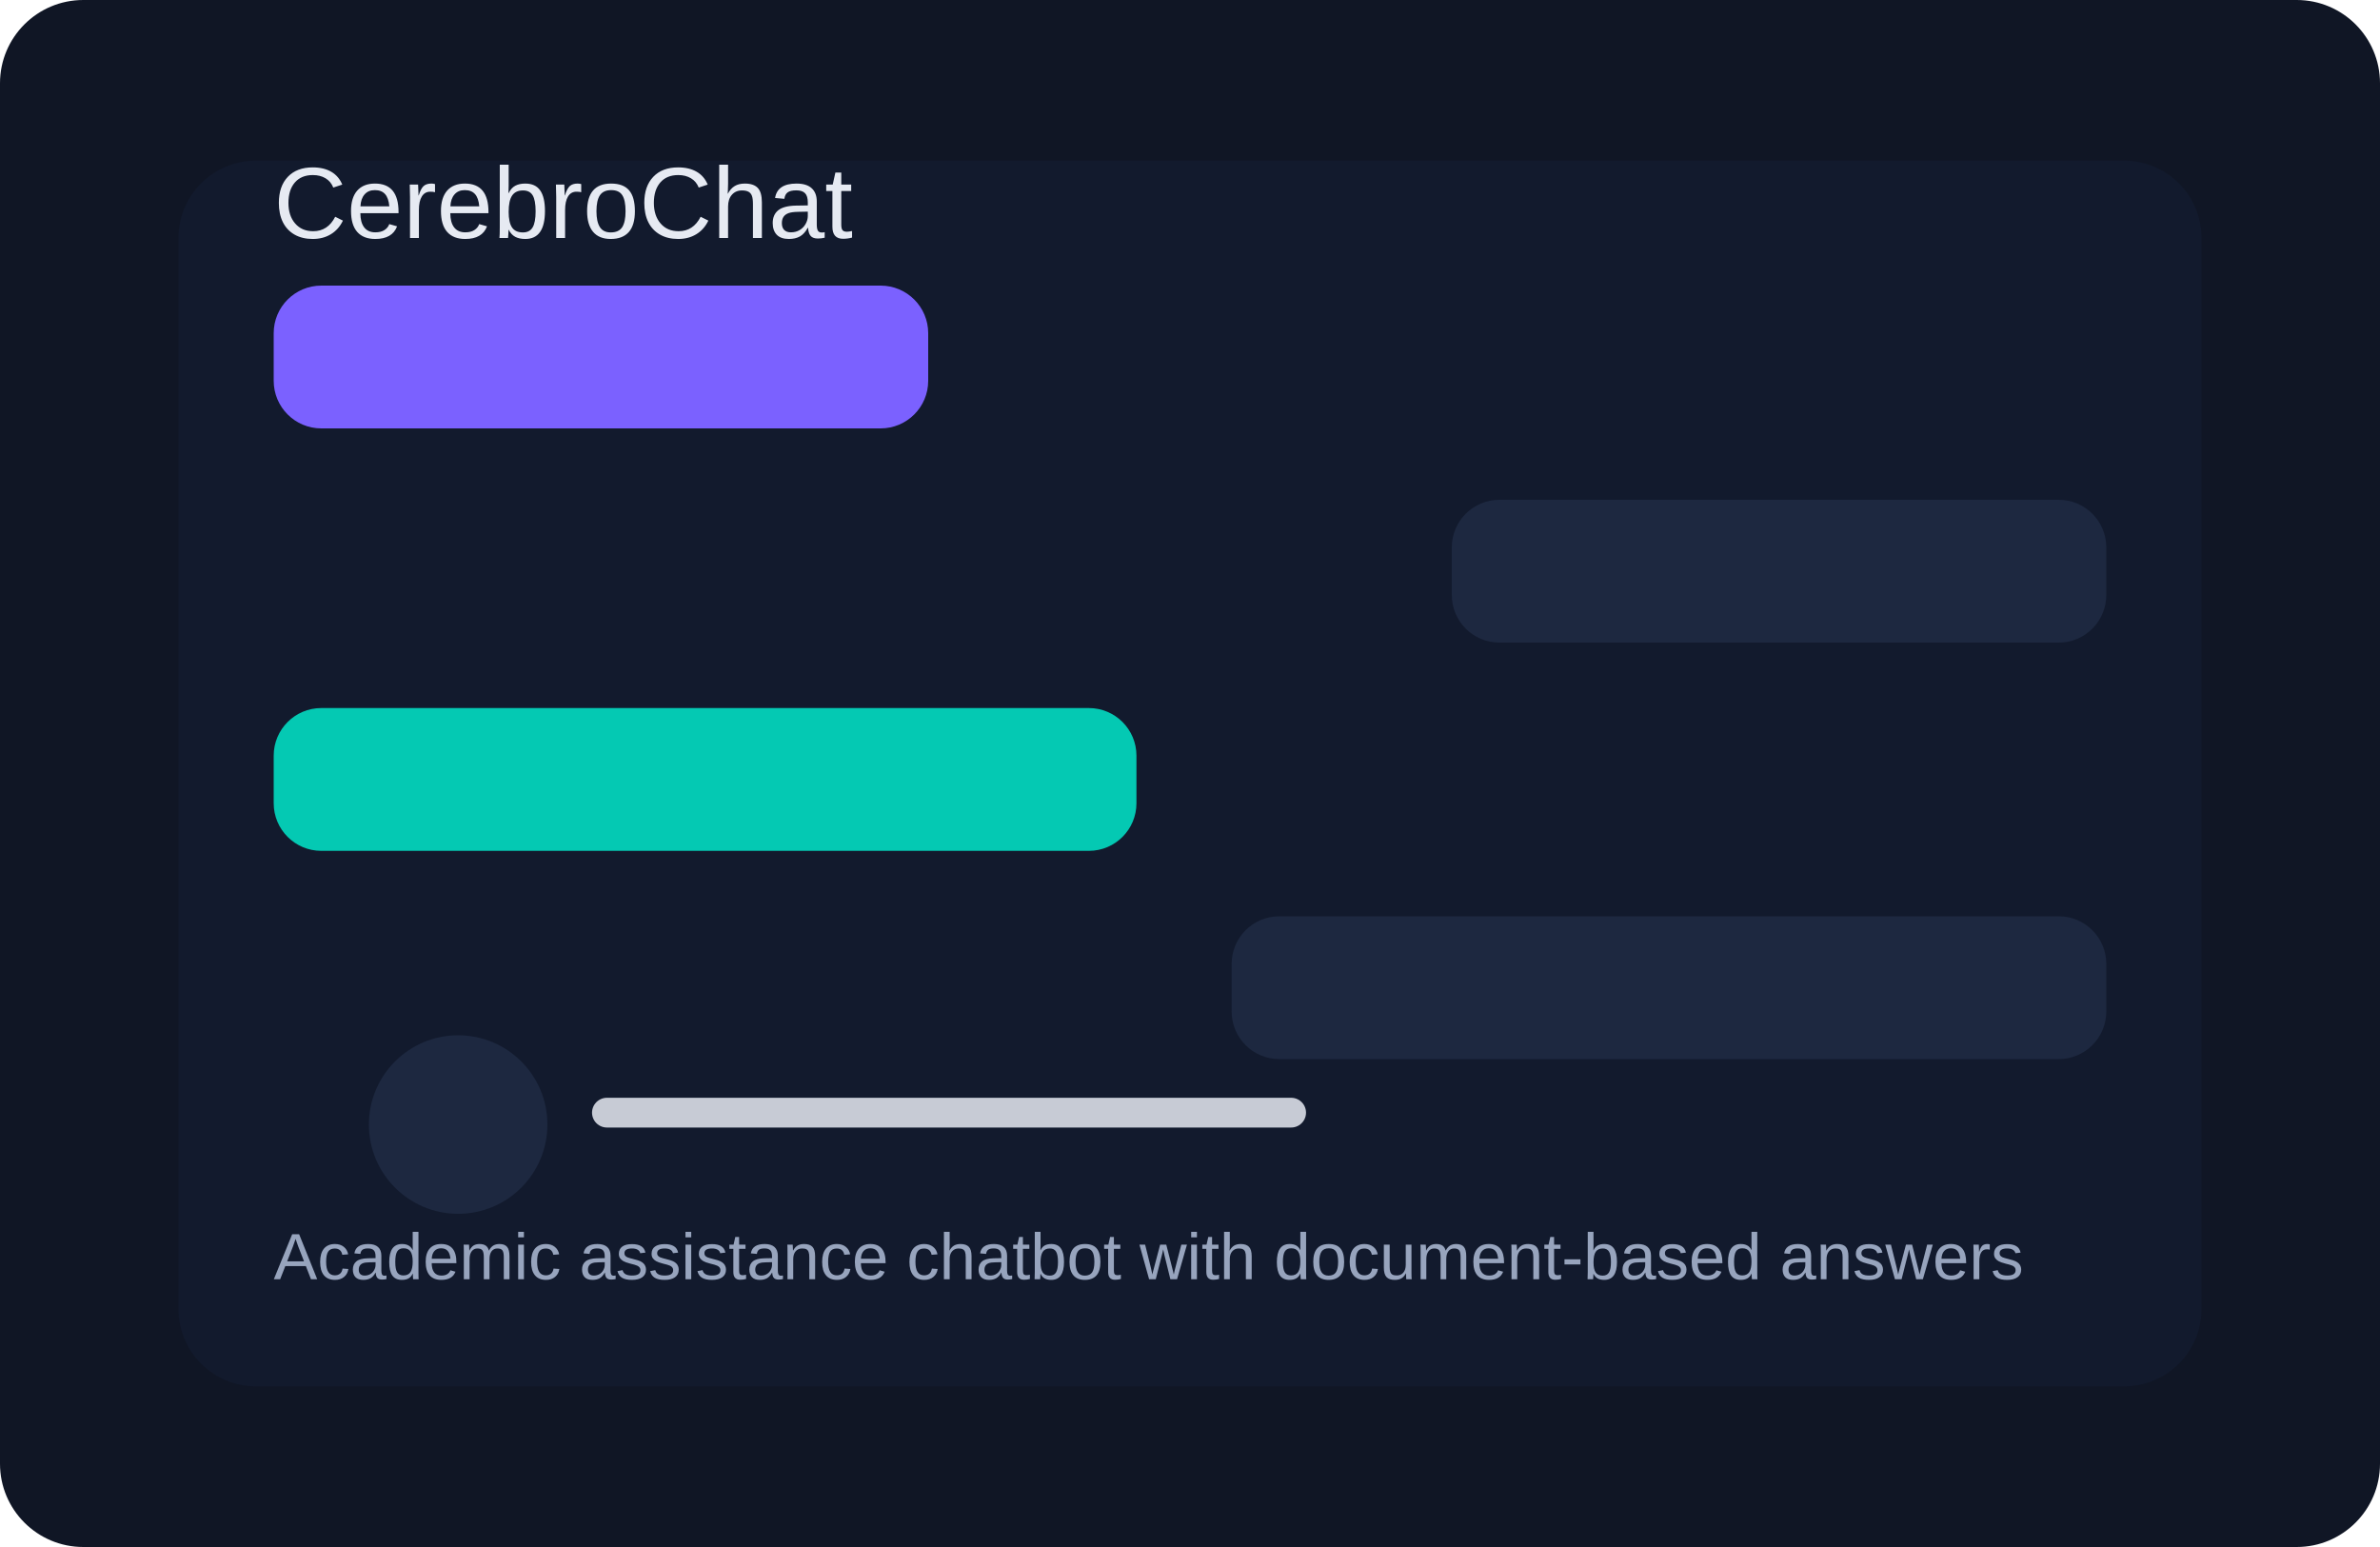
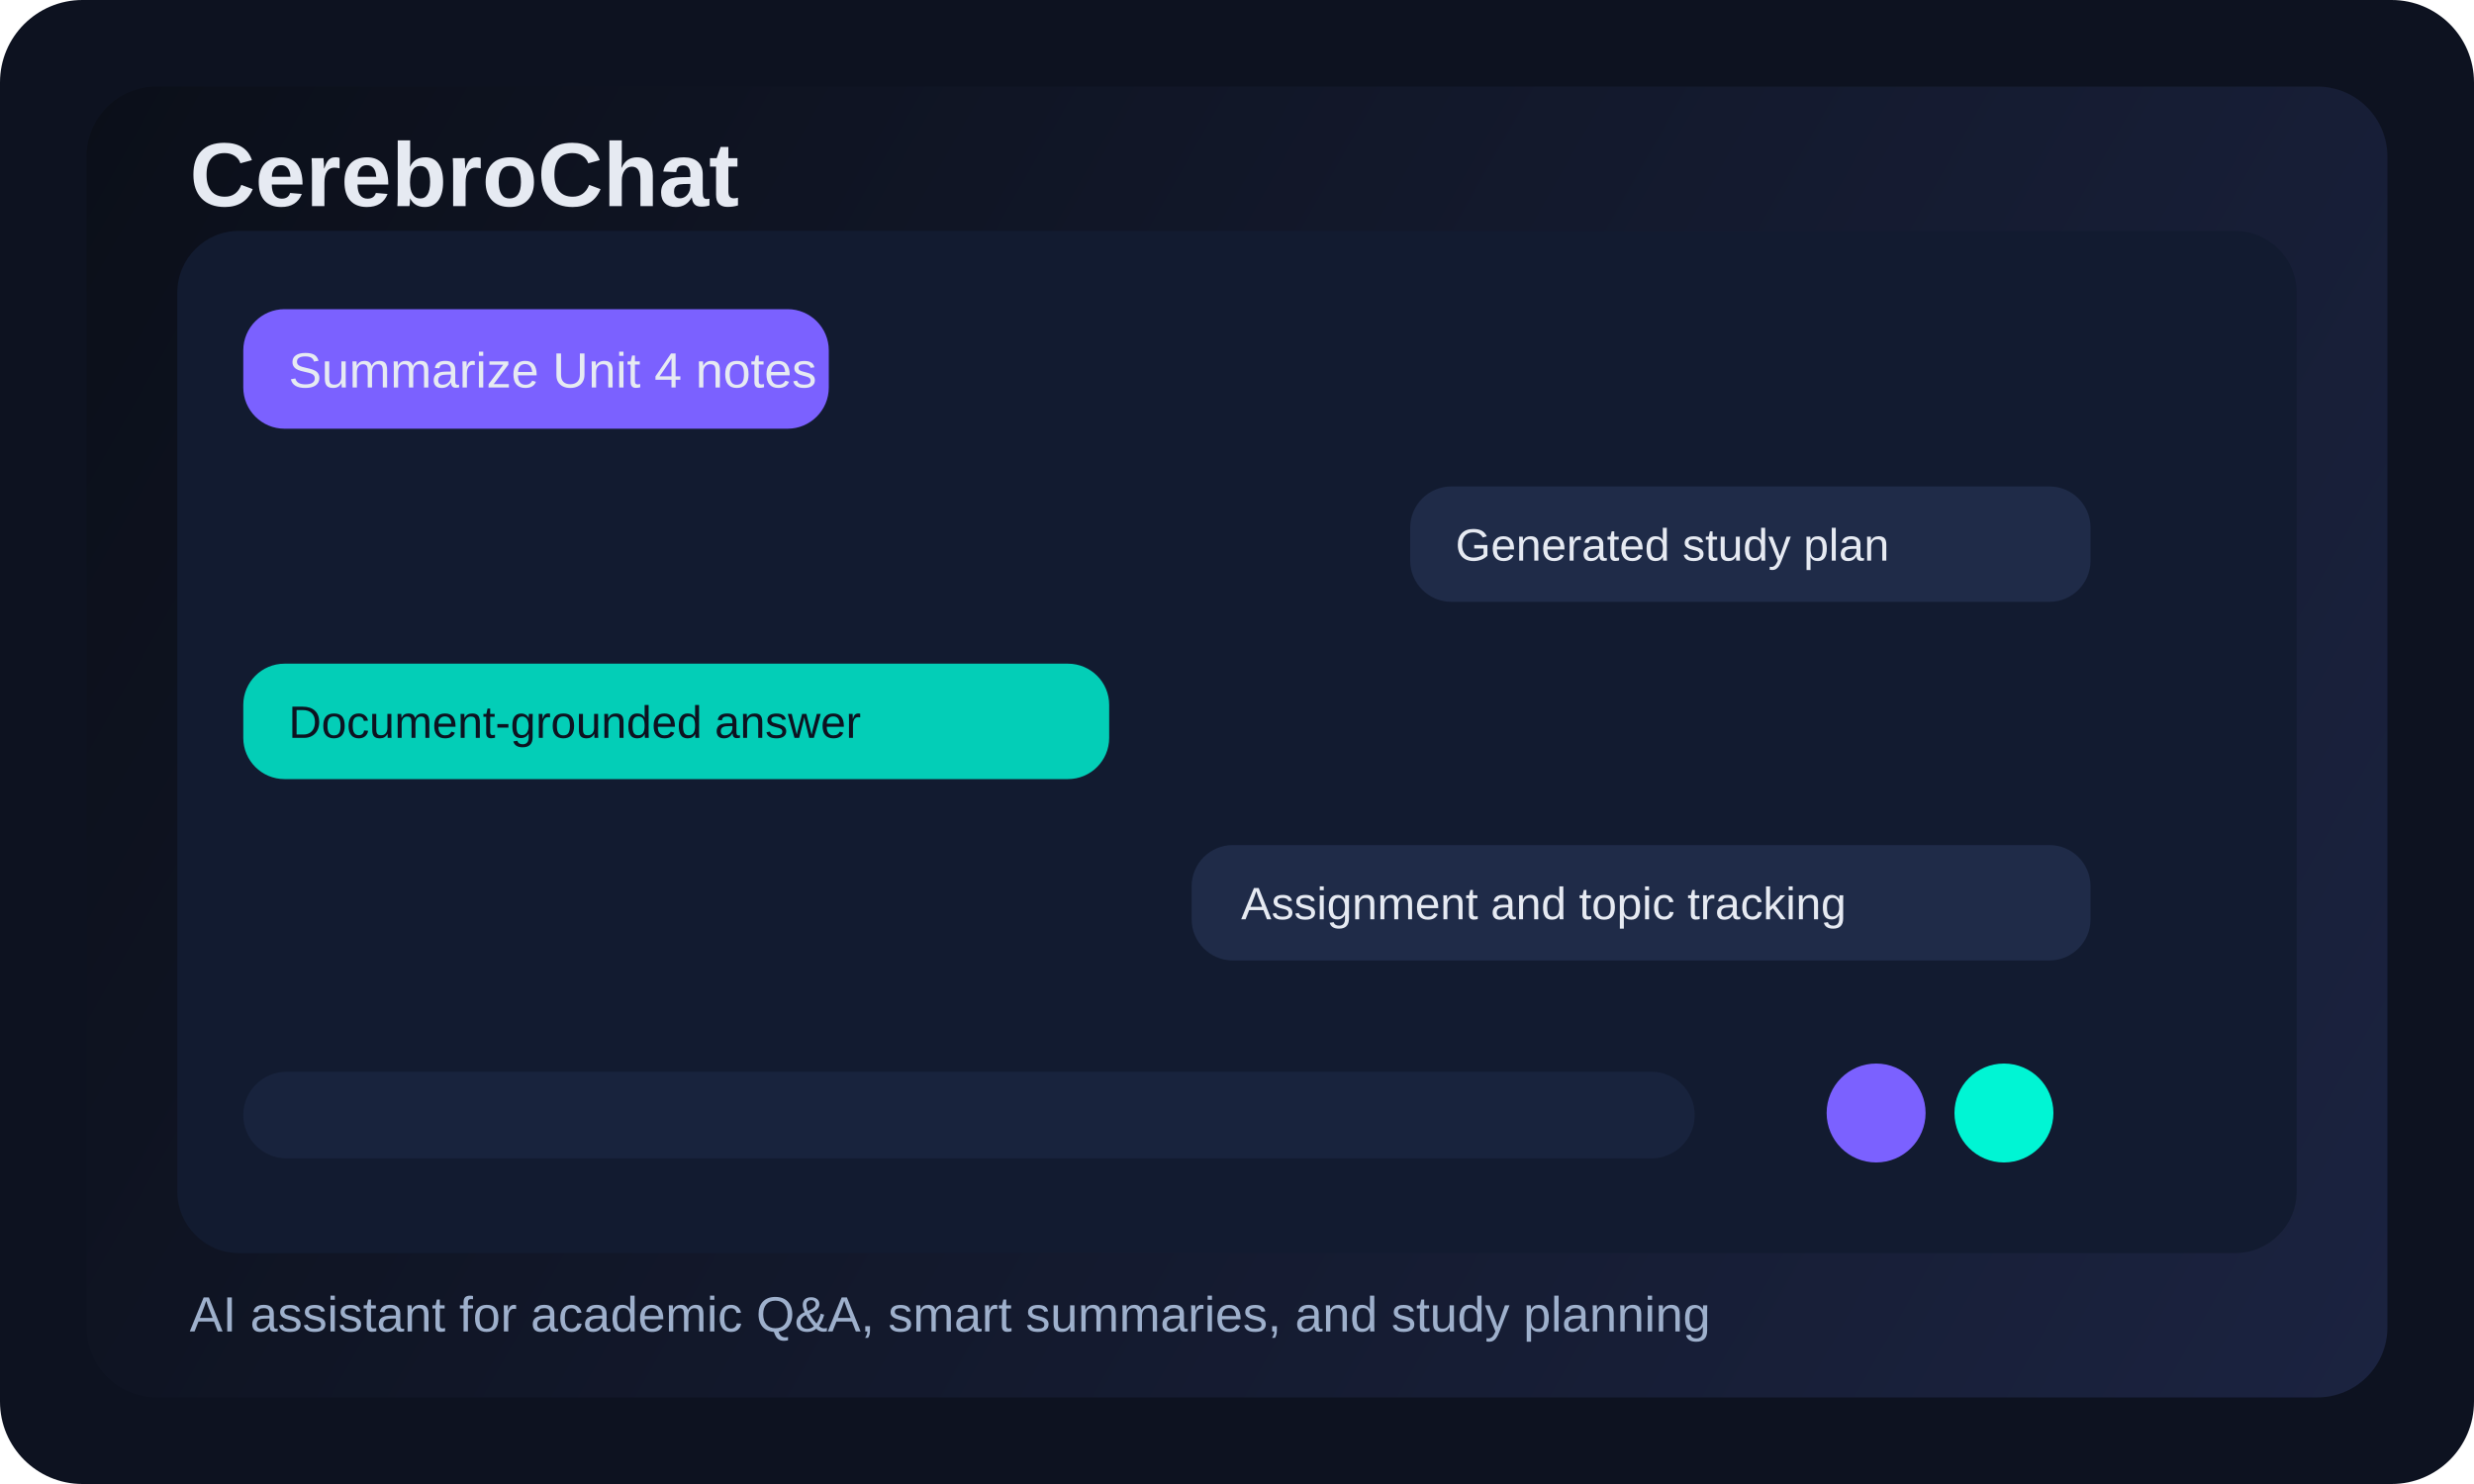
- <svg xmlns="http://www.w3.org/2000/svg" width="800" height="520" viewBox="0 0 800 520" fill="none">
-   <rect width="800" height="520" rx="28" fill="#101625" />
-   <rect x="60" y="54" width="680" height="412" rx="26" fill="#121A2D" />
-   <rect x="92" y="96" width="220" height="48" rx="16" fill="#7B61FF" />
-   <rect x="488" y="168" width="220" height="48" rx="16" fill="#1D2840" />
-   <rect x="92" y="238" width="290" height="48" rx="16" fill="#00F5D4" opacity=".8" />
-   <rect x="414" y="308" width="294" height="48" rx="16" fill="#1D2840" />
-   <circle cx="154" cy="378" r="30" fill="#1D2840" />
-   <path d="M204 374H434" stroke="#E6EAF2" stroke-width="10" stroke-linecap="round" opacity=".85" />
-   <text x="92" y="80" fill="#E6EAF2" font-size="34" font-family="Arial, sans-serif">CerebroChat</text>
-   <text x="92" y="430" fill="#97A4BD" font-size="22" font-family="Arial, sans-serif">Academic assistance chatbot with document-based answers</text>
+ <svg xmlns="http://www.w3.org/2000/svg" width="1200" height="720" viewBox="0 0 1200 720" fill="none">
+   <rect width="1200" height="720" rx="40" fill="#0D1220" />
+   <rect x="42" y="42" width="1116" height="636" rx="34" fill="url(#panel)" />
+   <rect x="86" y="112" width="1028" height="496" rx="30" fill="#121B30" />
+   <rect x="118" y="150" width="284" height="58" rx="20" fill="#7B61FF" />
+   <rect x="684" y="236" width="330" height="56" rx="20" fill="#1F2B48" />
+   <rect x="118" y="322" width="420" height="56" rx="20" fill="#00F5D4" opacity="0.82" />
+   <rect x="578" y="410" width="436" height="56" rx="20" fill="#1F2B48" />
+   <rect x="118" y="520" width="704" height="42" rx="21" fill="#18233D" />
+   <circle cx="910" cy="540" r="24" fill="#7B61FF" />
+   <circle cx="972" cy="540" r="24" fill="#00F5D4" />
+   <text x="92" y="100" fill="#E6EAF2" font-size="44" font-family="Arial, sans-serif" font-weight="700">CerebroChat</text>
+   <text x="92" y="646" fill="#9EB0CC" font-size="24" font-family="Arial, sans-serif">AI assistant for academic Q&amp;A, smart summaries, and study planning</text>
+   <text x="140" y="188" fill="#E6EAF2" font-size="24" font-family="Arial, sans-serif">Summarize Unit 4 notes</text>
+   <text x="706" y="272" fill="#E6EAF2" font-size="22" font-family="Arial, sans-serif">Generated study plan</text>
+   <text x="140" y="358" fill="#0D1220" font-size="22" font-family="Arial, sans-serif">Document-grounded answer</text>
+   <text x="602" y="446" fill="#E6EAF2" font-size="22" font-family="Arial, sans-serif">Assignment and topic tracking</text>
+   <defs>
+     <linearGradient id="panel" x1="42" y1="42" x2="1158" y2="678" gradientUnits="userSpaceOnUse">
+       <stop stop-color="#0B0F19" />
+       <stop offset="1" stop-color="#1B2340" />
+     </linearGradient>
+   </defs>
</svg>
